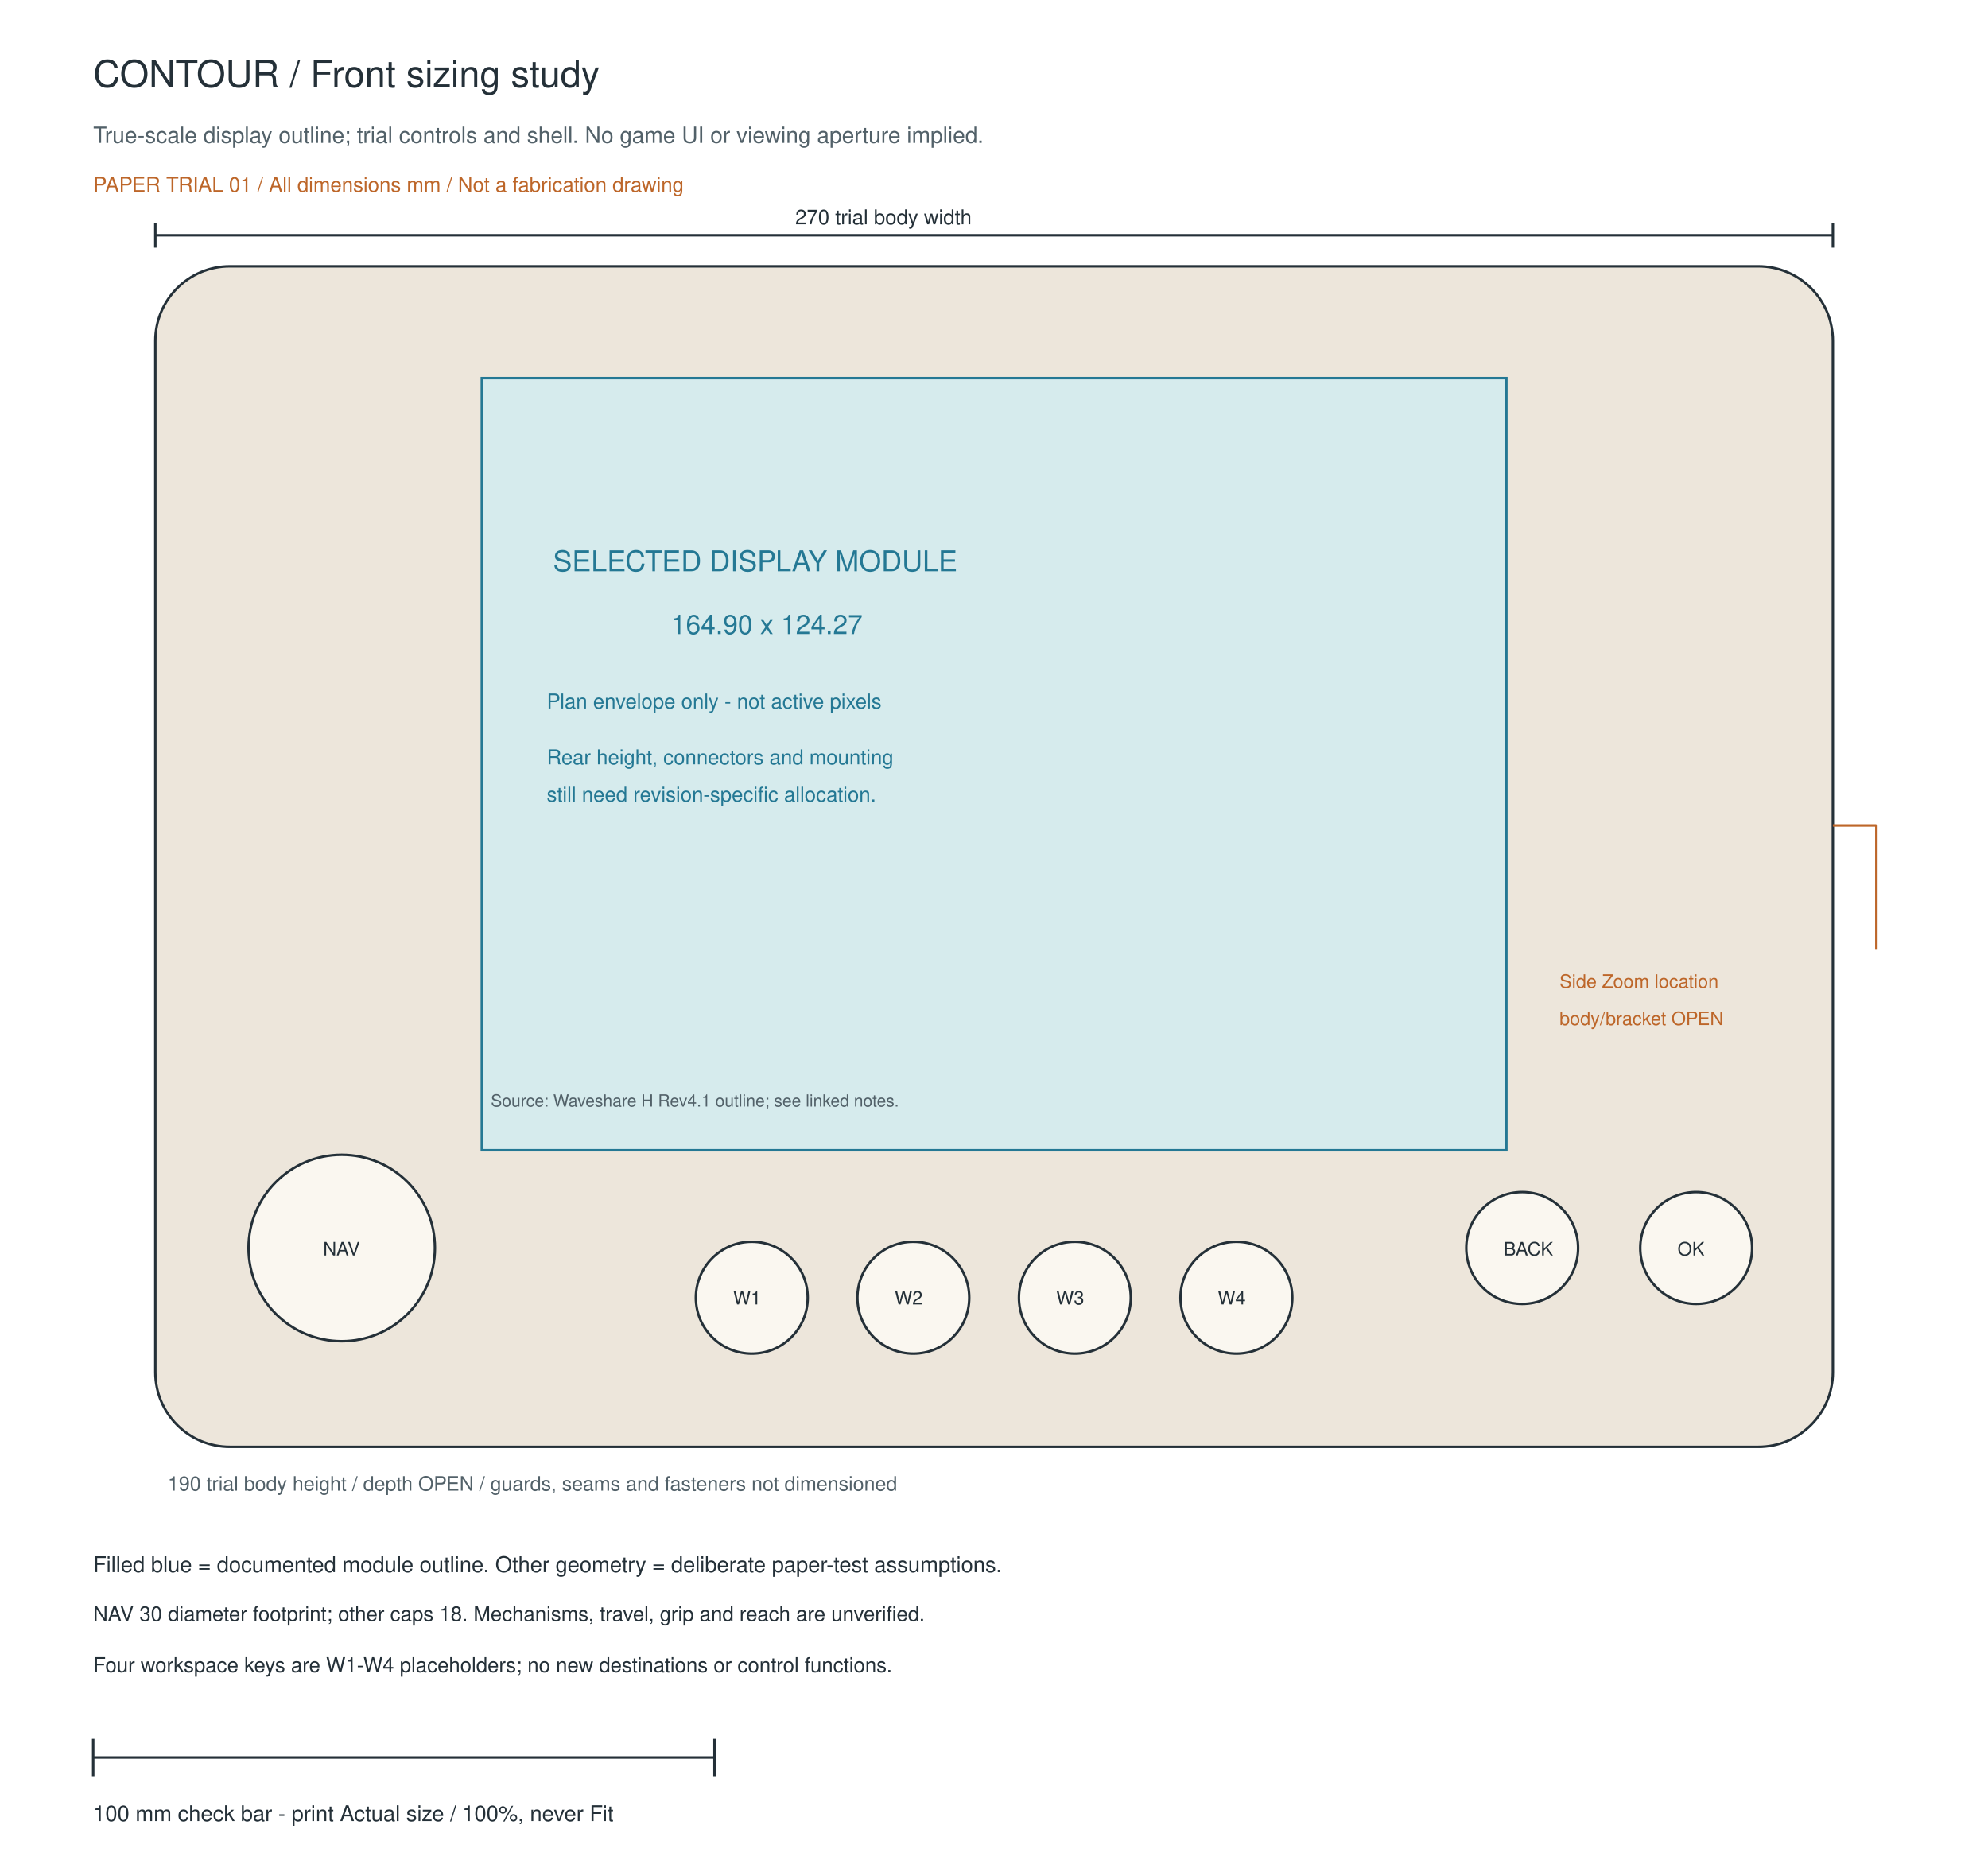
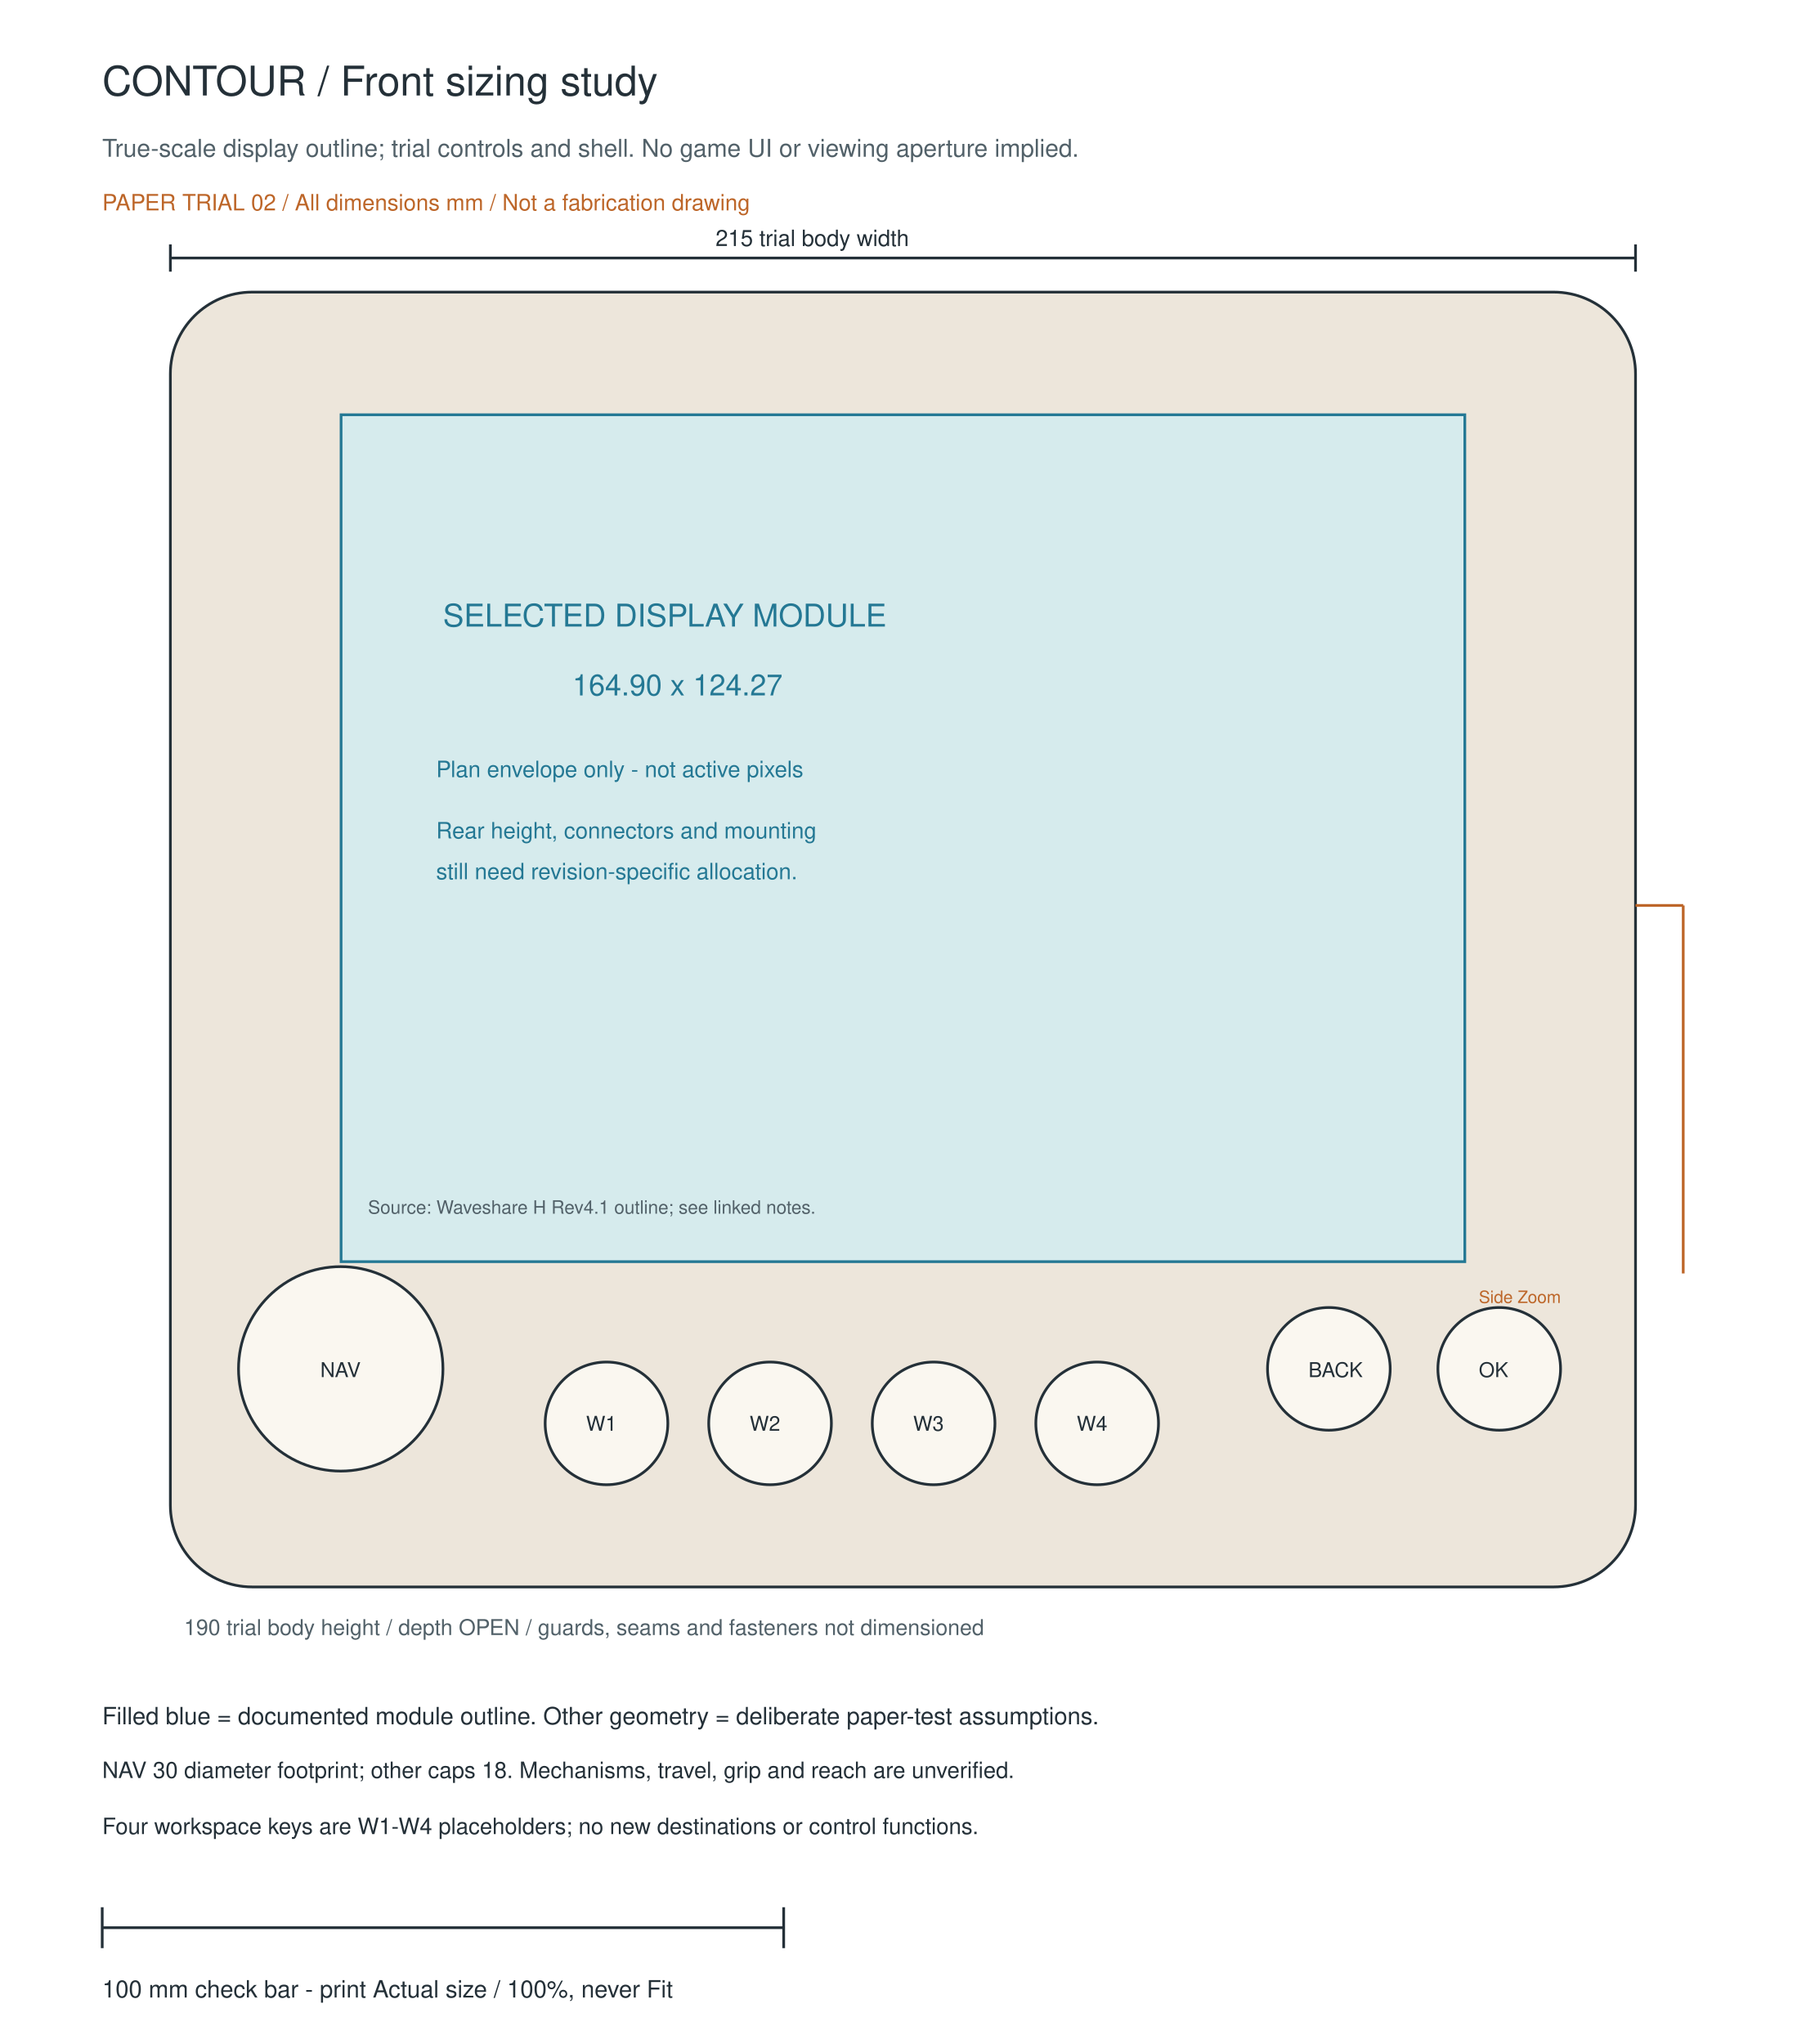
- <svg xmlns="http://www.w3.org/2000/svg" width="907.087" height="850.394" preserveAspectRatio="xMinYMin meet" viewBox="0 0 907 850" version="1.0" fill-rule="evenodd">
+ <svg xmlns="http://www.w3.org/2000/svg" width="751.181" height="850.394" preserveAspectRatio="xMinYMin meet" viewBox="0 0 751 850" version="1.0" fill-rule="evenodd">
  <clipPath id="clip">
-     <rect x="0" y="0" width="907.087" height="850.394" />
+     <rect x="0" y="0" width="751.181" height="850.394" />
  </clipPath>
  <g id="group" transform="scale(1,-1) translate(0,-850)" style="clip-path: url(#clip)">
    <g transform="">
-       <rect x="0.0" y="0.0" width="907.087" height="850.394" style="stroke: rgb(100%,100%,100%); stroke-linecap: butt; stroke-width: 1.134; fill: rgb(100%,100%,100%); fill-rule: evenodd;" />
+       <rect x="0.0" y="0.0" width="751.181" height="850.394" style="stroke: rgb(100%,100%,100%); stroke-linecap: butt; stroke-width: 1.134; fill: rgb(100%,100%,100%); fill-rule: evenodd;" />
      <text x="42.52" y="810.709" style="font-family: Helvetica; font-size: 17.008px;fill: rgb(14%,19%,22%); stroke:none;" transform="translate(0,1621) scale(1,-1)">CONTOUR / Front sizing study</text>
      <text x="42.52" y="785.197" style="font-family: Helvetica; font-size: 10.205px;fill: rgb(32%,38%,41%); stroke:none;" transform="translate(0,1570) scale(1,-1)">True-scale display outline; trial controls and shell. No game UI or viewing aperture implied.</text>
-       <text x="42.52" y="762.52" style="font-family: Helvetica; font-size: 9.354px;fill: rgb(74%,40%,16%); stroke:none;" transform="translate(0,1525) scale(1,-1)">PAPER TRIAL 01 / All dimensions mm / Not a fabrication drawing</text>
-       <rect x="70.866" y="189.921" width="765.354" height="538.583" rx="34.016" ry="34.016" style="stroke: rgb(14%,19%,22%); stroke-linecap: butt; stroke-width: 1.134; fill: rgb(93%,90%,86%); fill-rule: evenodd;" />
-       <path d="M 70.866,742.677 L 836.22,742.677 Z" style="stroke: rgb(14%,19%,22%); stroke-linecap: butt; stroke-width: 1.134;" />
+       <text x="42.52" y="762.52" style="font-family: Helvetica; font-size: 9.354px;fill: rgb(74%,40%,16%); stroke:none;" transform="translate(0,1525) scale(1,-1)">PAPER TRIAL 02 / All dimensions mm / Not a fabrication drawing</text>
+       <rect x="70.866" y="189.921" width="609.449" height="538.583" rx="34.016" ry="34.016" style="stroke: rgb(14%,19%,22%); stroke-linecap: butt; stroke-width: 1.134; fill: rgb(93%,90%,86%); fill-rule: evenodd;" />
+       <path d="M 70.866,742.677 L 680.315,742.677 Z" style="stroke: rgb(14%,19%,22%); stroke-linecap: butt; stroke-width: 1.134;" />
      <path d="M 70.866,748.346 L 70.866,737.008 Z" style="stroke: rgb(14%,19%,22%); stroke-linecap: butt; stroke-width: 1.134;" />
-       <path d="M 836.22,748.346 L 836.22,737.008 Z" style="stroke: rgb(14%,19%,22%); stroke-linecap: butt; stroke-width: 1.134;" />
-       <text x="362.835" y="748.346" style="font-family: Helvetica; font-size: 9.354px;fill: rgb(14%,19%,22%); stroke:none;" transform="translate(0,1496) scale(1,-1)">270 trial body width</text>
+       <path d="M 680.315,748.346 L 680.315,737.008 Z" style="stroke: rgb(14%,19%,22%); stroke-linecap: butt; stroke-width: 1.134;" />
+       <text x="297.638" y="748.346" style="font-family: Helvetica; font-size: 9.354px;fill: rgb(14%,19%,22%); stroke:none;" transform="translate(0,1496) scale(1,-1)">215 trial body width</text>
      <text x="76.535" y="170.079" style="font-family: Helvetica; font-size: 9.071px;fill: rgb(32%,38%,41%); stroke:none;" transform="translate(0,340) scale(1,-1)">190 trial body height / depth OPEN / guards, seams and fasteners not dimensioned</text>
      <path d="M 42.52,48.189 L 325.984,48.189 Z" style="stroke: rgb(14%,19%,22%); stroke-linecap: butt; stroke-width: 1.134;" />
      <path d="M 42.52,56.693 L 42.52,39.685 Z" style="stroke: rgb(14%,19%,22%); stroke-linecap: butt; stroke-width: 1.134;" />
      <path d="M 325.984,56.693 L 325.984,39.685 Z" style="stroke: rgb(14%,19%,22%); stroke-linecap: butt; stroke-width: 1.134;" />
      <text x="42.52" y="19.843" style="font-family: Helvetica; font-size: 9.921px;fill: rgb(14%,19%,22%); stroke:none;" transform="translate(0,39) scale(1,-1)">100 mm check bar - print Actual size / 100%, never Fit</text>
-       <rect x="219.827" y="325.219" width="467.433" height="352.261" style="stroke: rgb(14%,47%,58%); stroke-linecap: butt; stroke-width: 1.134; fill: rgb(84%,92%,93%); fill-rule: evenodd;" />
-       <text x="252.283" y="589.606" style="font-family: Helvetica; font-size: 13.039px;fill: rgb(14%,47%,58%); stroke:none;" transform="translate(0,1179) scale(1,-1)">SELECTED DISPLAY MODULE</text>
-       <text x="306.142" y="561.26" style="font-family: Helvetica; font-size: 12.189px;fill: rgb(14%,47%,58%); stroke:none;" transform="translate(0,1122) scale(1,-1)">164.90 x 124.27</text>
-       <text x="249.449" y="527.244" style="font-family: Helvetica; font-size: 9.354px;fill: rgb(14%,47%,58%); stroke:none;" transform="translate(0,1054) scale(1,-1)">Plan envelope only - not active pixels</text>
-       <text x="249.449" y="501.732" style="font-family: Helvetica; font-size: 9.354px;fill: rgb(14%,47%,58%); stroke:none;" transform="translate(0,1003) scale(1,-1)">Rear height, connectors and mounting</text>
-       <text x="249.449" y="484.724" style="font-family: Helvetica; font-size: 9.354px;fill: rgb(14%,47%,58%); stroke:none;" transform="translate(0,969) scale(1,-1)">still need revision-specific allocation.</text>
-       <text x="223.937" y="345.827" style="font-family: Helvetica; font-size: 7.654px;fill: rgb(32%,38%,41%); stroke:none;" transform="translate(0,691) scale(1,-1)">Source: Waveshare H Rev4.1 outline; see linked notes.</text>
-       <circle cx="155.906" cy="280.63" r="42.52" style="stroke: rgb(14%,19%,22%); stroke-linecap: butt; stroke-width: 1.134; fill: rgb(98%,97%,94%); fill-rule: evenodd;" />
-       <text x="147.402" y="277.795" style="font-family: Helvetica; font-size: 8.504px;fill: rgb(14%,19%,22%); stroke:none;" transform="translate(0,555) scale(1,-1)">NAV</text>
-       <circle cx="342.992" cy="257.953" r="25.512" style="stroke: rgb(14%,19%,22%); stroke-linecap: butt; stroke-width: 1.134; fill: rgb(98%,97%,94%); fill-rule: evenodd;" />
-       <text x="334.488" y="255.118" style="font-family: Helvetica; font-size: 8.504px;fill: rgb(14%,19%,22%); stroke:none;" transform="translate(0,510) scale(1,-1)">W1</text>
-       <circle cx="416.693" cy="257.953" r="25.512" style="stroke: rgb(14%,19%,22%); stroke-linecap: butt; stroke-width: 1.134; fill: rgb(98%,97%,94%); fill-rule: evenodd;" />
-       <text x="408.189" y="255.118" style="font-family: Helvetica; font-size: 8.504px;fill: rgb(14%,19%,22%); stroke:none;" transform="translate(0,510) scale(1,-1)">W2</text>
-       <circle cx="490.394" cy="257.953" r="25.512" style="stroke: rgb(14%,19%,22%); stroke-linecap: butt; stroke-width: 1.134; fill: rgb(98%,97%,94%); fill-rule: evenodd;" />
-       <text x="481.89" y="255.118" style="font-family: Helvetica; font-size: 8.504px;fill: rgb(14%,19%,22%); stroke:none;" transform="translate(0,510) scale(1,-1)">W3</text>
-       <circle cx="564.094" cy="257.953" r="25.512" style="stroke: rgb(14%,19%,22%); stroke-linecap: butt; stroke-width: 1.134; fill: rgb(98%,97%,94%); fill-rule: evenodd;" />
-       <text x="555.591" y="255.118" style="font-family: Helvetica; font-size: 8.504px;fill: rgb(14%,19%,22%); stroke:none;" transform="translate(0,510) scale(1,-1)">W4</text>
-       <circle cx="694.488" cy="280.63" r="25.512" style="stroke: rgb(14%,19%,22%); stroke-linecap: butt; stroke-width: 1.134; fill: rgb(98%,97%,94%); fill-rule: evenodd;" />
-       <text x="685.984" y="277.795" style="font-family: Helvetica; font-size: 8.504px;fill: rgb(14%,19%,22%); stroke:none;" transform="translate(0,555) scale(1,-1)">BACK</text>
-       <circle cx="773.858" cy="280.63" r="25.512" style="stroke: rgb(14%,19%,22%); stroke-linecap: butt; stroke-width: 1.134; fill: rgb(98%,97%,94%); fill-rule: evenodd;" />
-       <text x="765.354" y="277.795" style="font-family: Helvetica; font-size: 8.504px;fill: rgb(14%,19%,22%); stroke:none;" transform="translate(0,555) scale(1,-1)">OK</text>
-       <path d="M 836.22,473.386 L 856.063,473.386 Z" style="stroke: rgb(74%,40%,16%); stroke-linecap: butt; stroke-width: 1.134;" />
-       <path d="M 856.063,473.386 L 856.063,416.693 Z" style="stroke: rgb(74%,40%,16%); stroke-linecap: butt; stroke-width: 1.134;" />
-       <text x="711.496" y="399.685" style="font-family: Helvetica; font-size: 8.504px;fill: rgb(74%,40%,16%); stroke:none;" transform="translate(0,799) scale(1,-1)">Side Zoom location</text>
-       <text x="711.496" y="382.677" style="font-family: Helvetica; font-size: 8.504px;fill: rgb(74%,40%,16%); stroke:none;" transform="translate(0,765) scale(1,-1)">body/bracket OPEN</text>
+       <rect x="141.874" y="325.219" width="467.433" height="352.261" style="stroke: rgb(14%,47%,58%); stroke-linecap: butt; stroke-width: 1.134; fill: rgb(84%,92%,93%); fill-rule: evenodd;" />
+       <text x="184.252" y="589.606" style="font-family: Helvetica; font-size: 13.039px;fill: rgb(14%,47%,58%); stroke:none;" transform="translate(0,1179) scale(1,-1)">SELECTED DISPLAY MODULE</text>
+       <text x="238.11" y="561.26" style="font-family: Helvetica; font-size: 12.189px;fill: rgb(14%,47%,58%); stroke:none;" transform="translate(0,1122) scale(1,-1)">164.90 x 124.27</text>
+       <text x="181.417" y="527.244" style="font-family: Helvetica; font-size: 9.354px;fill: rgb(14%,47%,58%); stroke:none;" transform="translate(0,1054) scale(1,-1)">Plan envelope only - not active pixels</text>
+       <text x="181.417" y="501.732" style="font-family: Helvetica; font-size: 9.354px;fill: rgb(14%,47%,58%); stroke:none;" transform="translate(0,1003) scale(1,-1)">Rear height, connectors and mounting</text>
+       <text x="181.417" y="484.724" style="font-family: Helvetica; font-size: 9.354px;fill: rgb(14%,47%,58%); stroke:none;" transform="translate(0,969) scale(1,-1)">still need revision-specific allocation.</text>
+       <text x="153.071" y="345.827" style="font-family: Helvetica; font-size: 7.654px;fill: rgb(32%,38%,41%); stroke:none;" transform="translate(0,691) scale(1,-1)">Source: Waveshare H Rev4.1 outline; see linked notes.</text>
+       <circle cx="141.732" cy="280.63" r="42.52" style="stroke: rgb(14%,19%,22%); stroke-linecap: butt; stroke-width: 1.134; fill: rgb(98%,97%,94%); fill-rule: evenodd;" />
+       <text x="133.228" y="277.795" style="font-family: Helvetica; font-size: 8.504px;fill: rgb(14%,19%,22%); stroke:none;" transform="translate(0,555) scale(1,-1)">NAV</text>
+       <circle cx="252.283" cy="257.953" r="25.512" style="stroke: rgb(14%,19%,22%); stroke-linecap: butt; stroke-width: 1.134; fill: rgb(98%,97%,94%); fill-rule: evenodd;" />
+       <text x="243.78" y="255.118" style="font-family: Helvetica; font-size: 8.504px;fill: rgb(14%,19%,22%); stroke:none;" transform="translate(0,510) scale(1,-1)">W1</text>
+       <circle cx="320.315" cy="257.953" r="25.512" style="stroke: rgb(14%,19%,22%); stroke-linecap: butt; stroke-width: 1.134; fill: rgb(98%,97%,94%); fill-rule: evenodd;" />
+       <text x="311.811" y="255.118" style="font-family: Helvetica; font-size: 8.504px;fill: rgb(14%,19%,22%); stroke:none;" transform="translate(0,510) scale(1,-1)">W2</text>
+       <circle cx="388.346" cy="257.953" r="25.512" style="stroke: rgb(14%,19%,22%); stroke-linecap: butt; stroke-width: 1.134; fill: rgb(98%,97%,94%); fill-rule: evenodd;" />
+       <text x="379.843" y="255.118" style="font-family: Helvetica; font-size: 8.504px;fill: rgb(14%,19%,22%); stroke:none;" transform="translate(0,510) scale(1,-1)">W3</text>
+       <circle cx="456.378" cy="257.953" r="25.512" style="stroke: rgb(14%,19%,22%); stroke-linecap: butt; stroke-width: 1.134; fill: rgb(98%,97%,94%); fill-rule: evenodd;" />
+       <text x="447.874" y="255.118" style="font-family: Helvetica; font-size: 8.504px;fill: rgb(14%,19%,22%); stroke:none;" transform="translate(0,510) scale(1,-1)">W4</text>
+       <circle cx="552.756" cy="280.63" r="25.512" style="stroke: rgb(14%,19%,22%); stroke-linecap: butt; stroke-width: 1.134; fill: rgb(98%,97%,94%); fill-rule: evenodd;" />
+       <text x="544.252" y="277.795" style="font-family: Helvetica; font-size: 8.504px;fill: rgb(14%,19%,22%); stroke:none;" transform="translate(0,555) scale(1,-1)">BACK</text>
+       <circle cx="623.622" cy="280.63" r="25.512" style="stroke: rgb(14%,19%,22%); stroke-linecap: butt; stroke-width: 1.134; fill: rgb(98%,97%,94%); fill-rule: evenodd;" />
+       <text x="615.118" y="277.795" style="font-family: Helvetica; font-size: 8.504px;fill: rgb(14%,19%,22%); stroke:none;" transform="translate(0,555) scale(1,-1)">OK</text>
+       <path d="M 680.315,473.386 L 700.157,473.386 Z" style="stroke: rgb(74%,40%,16%); stroke-linecap: butt; stroke-width: 1.134;" />
+       <path d="M 700.157,473.386 L 700.157,320.315 Z" style="stroke: rgb(74%,40%,16%); stroke-linecap: butt; stroke-width: 1.134;" />
+       <text x="615.118" y="308.976" style="font-family: Helvetica; font-size: 7.087px;fill: rgb(74%,40%,16%); stroke:none;" transform="translate(0,617) scale(1,-1)">Side Zoom</text>
      <text x="42.52" y="133.228" style="font-family: Helvetica; font-size: 9.921px;fill: rgb(14%,19%,22%); stroke:none;" transform="translate(0,266) scale(1,-1)">Filled blue = documented module outline. Other geometry = deliberate paper-test assumptions.</text>
      <text x="42.52" y="110.551" style="font-family: Helvetica; font-size: 9.354px;fill: rgb(14%,19%,22%); stroke:none;" transform="translate(0,221) scale(1,-1)">NAV 30 diameter footprint; other caps 18. Mechanisms, travel, grip and reach are unverified.</text>
      <text x="42.52" y="87.874" style="font-family: Helvetica; font-size: 9.354px;fill: rgb(14%,19%,22%); stroke:none;" transform="translate(0,175) scale(1,-1)">Four workspace keys are W1-W4 placeholders; no new destinations or control functions.</text>
    </g>
  </g>
</svg>
